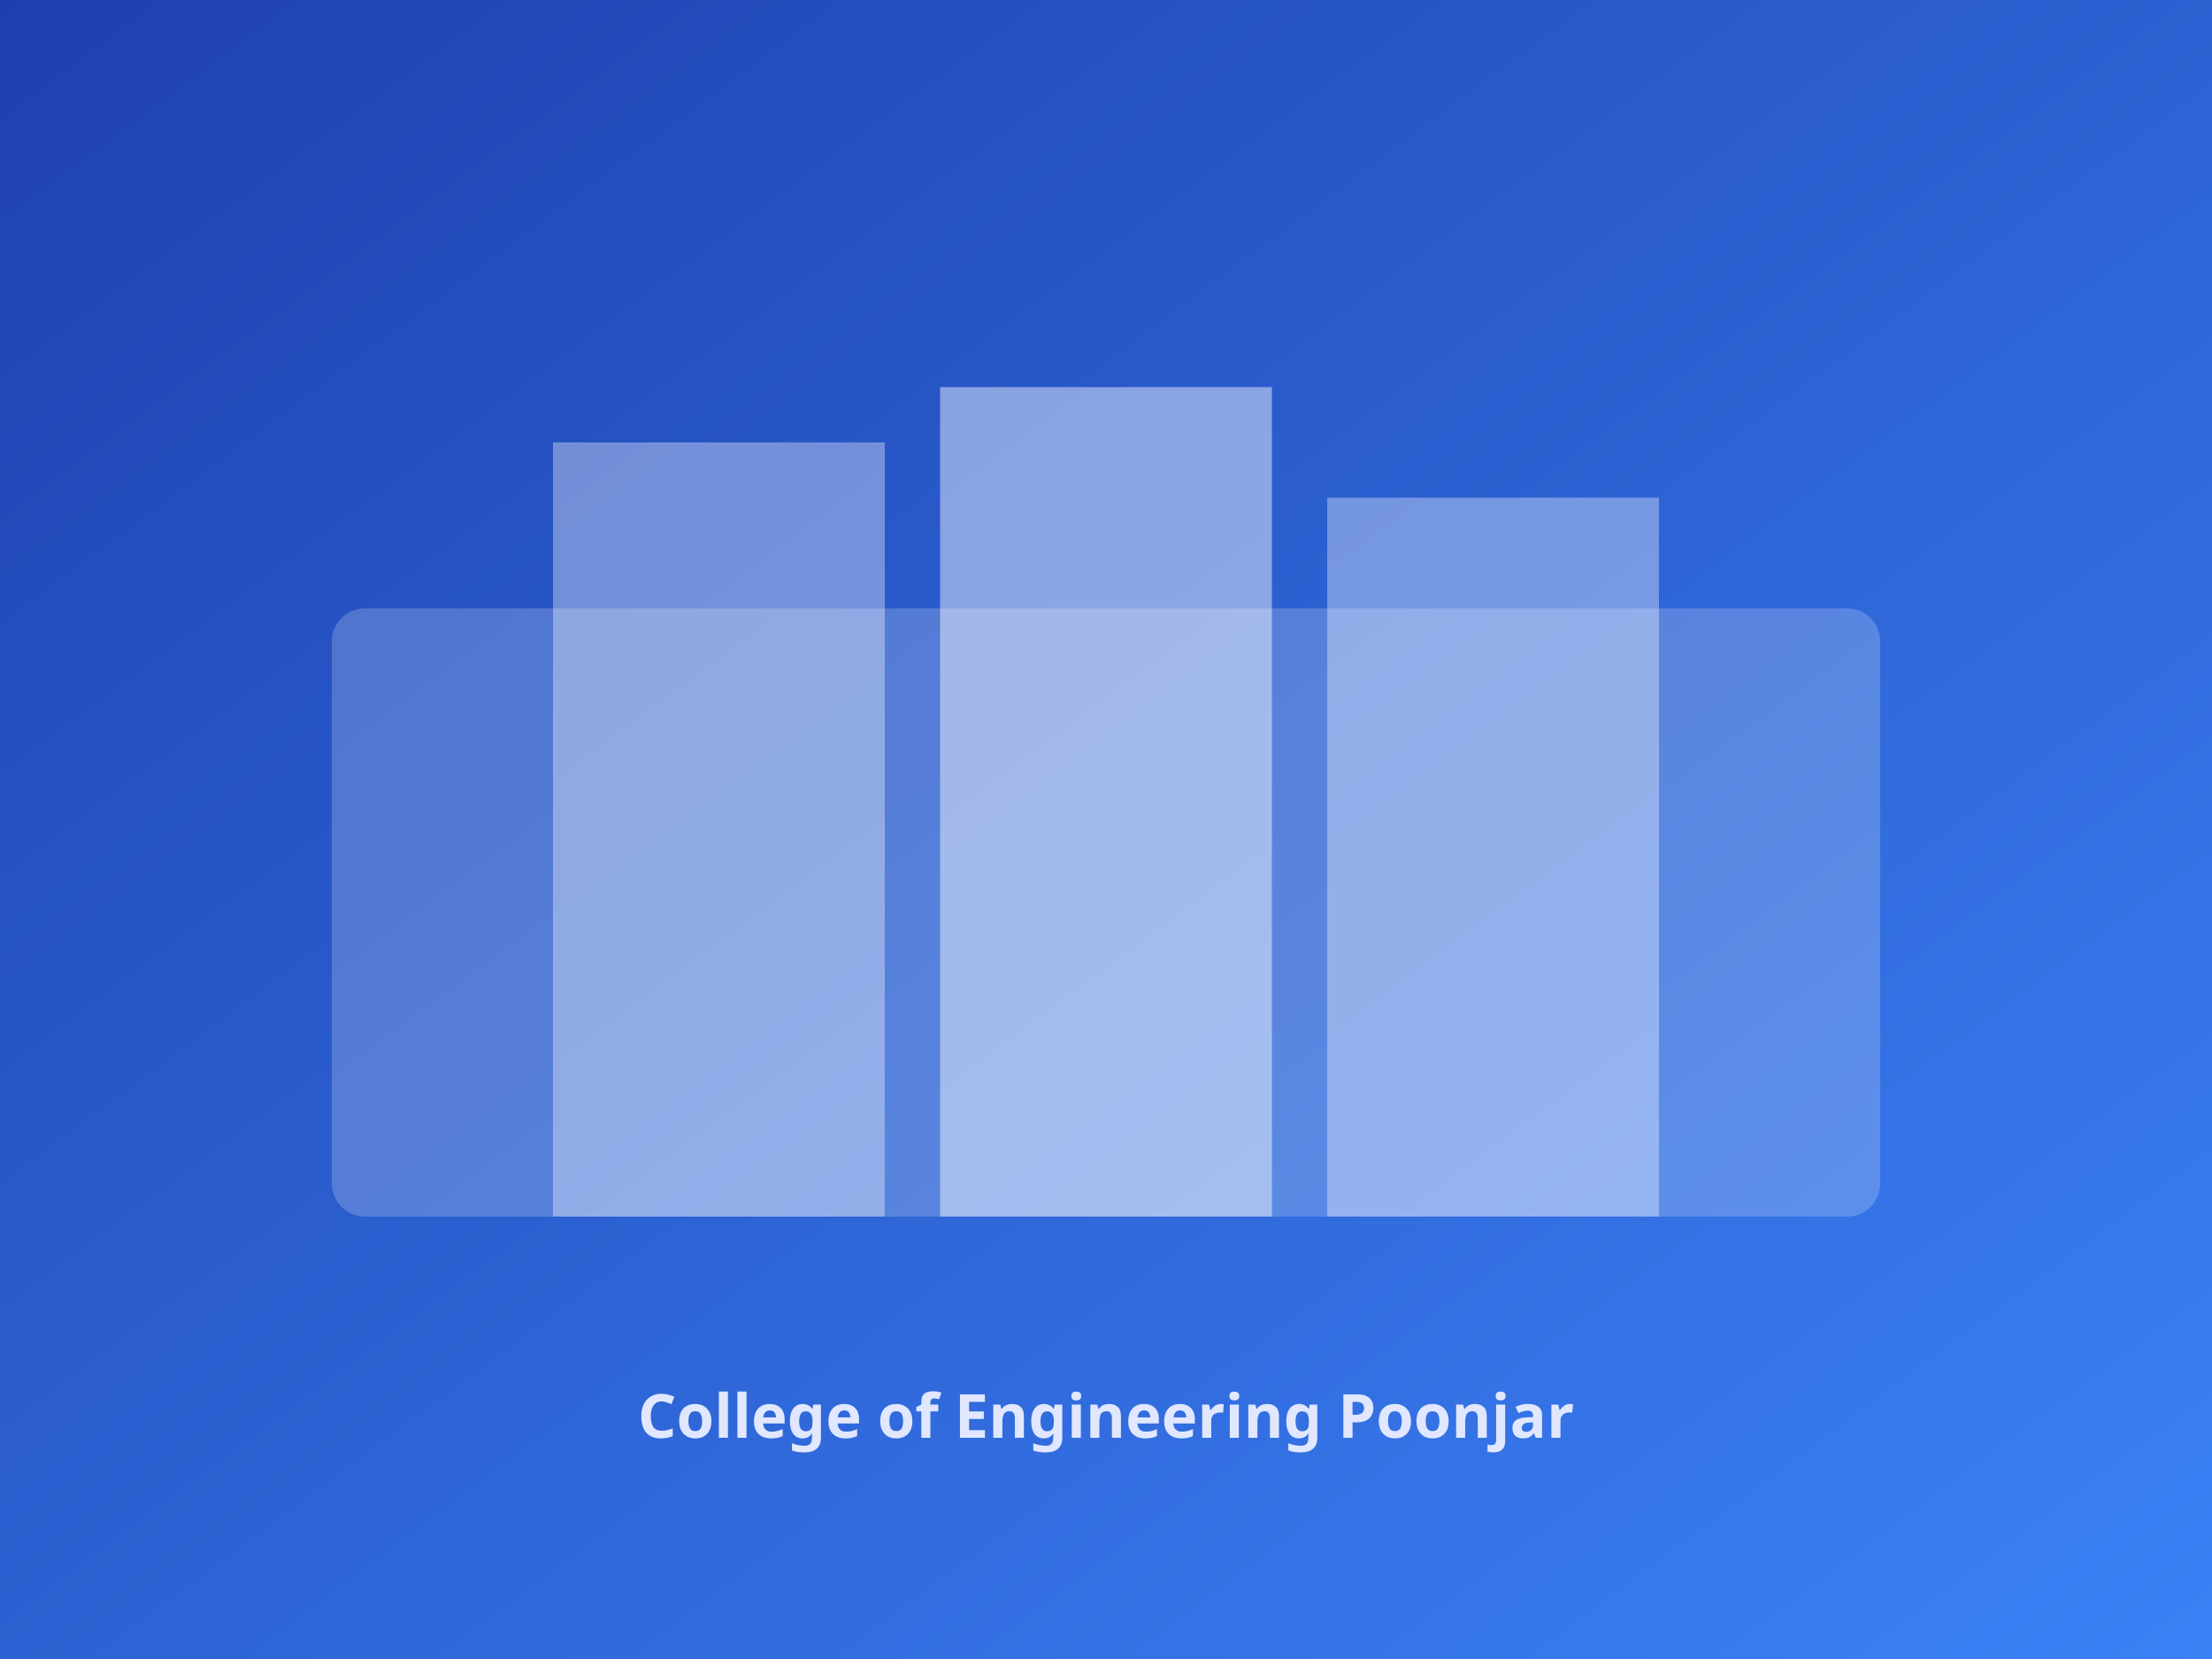
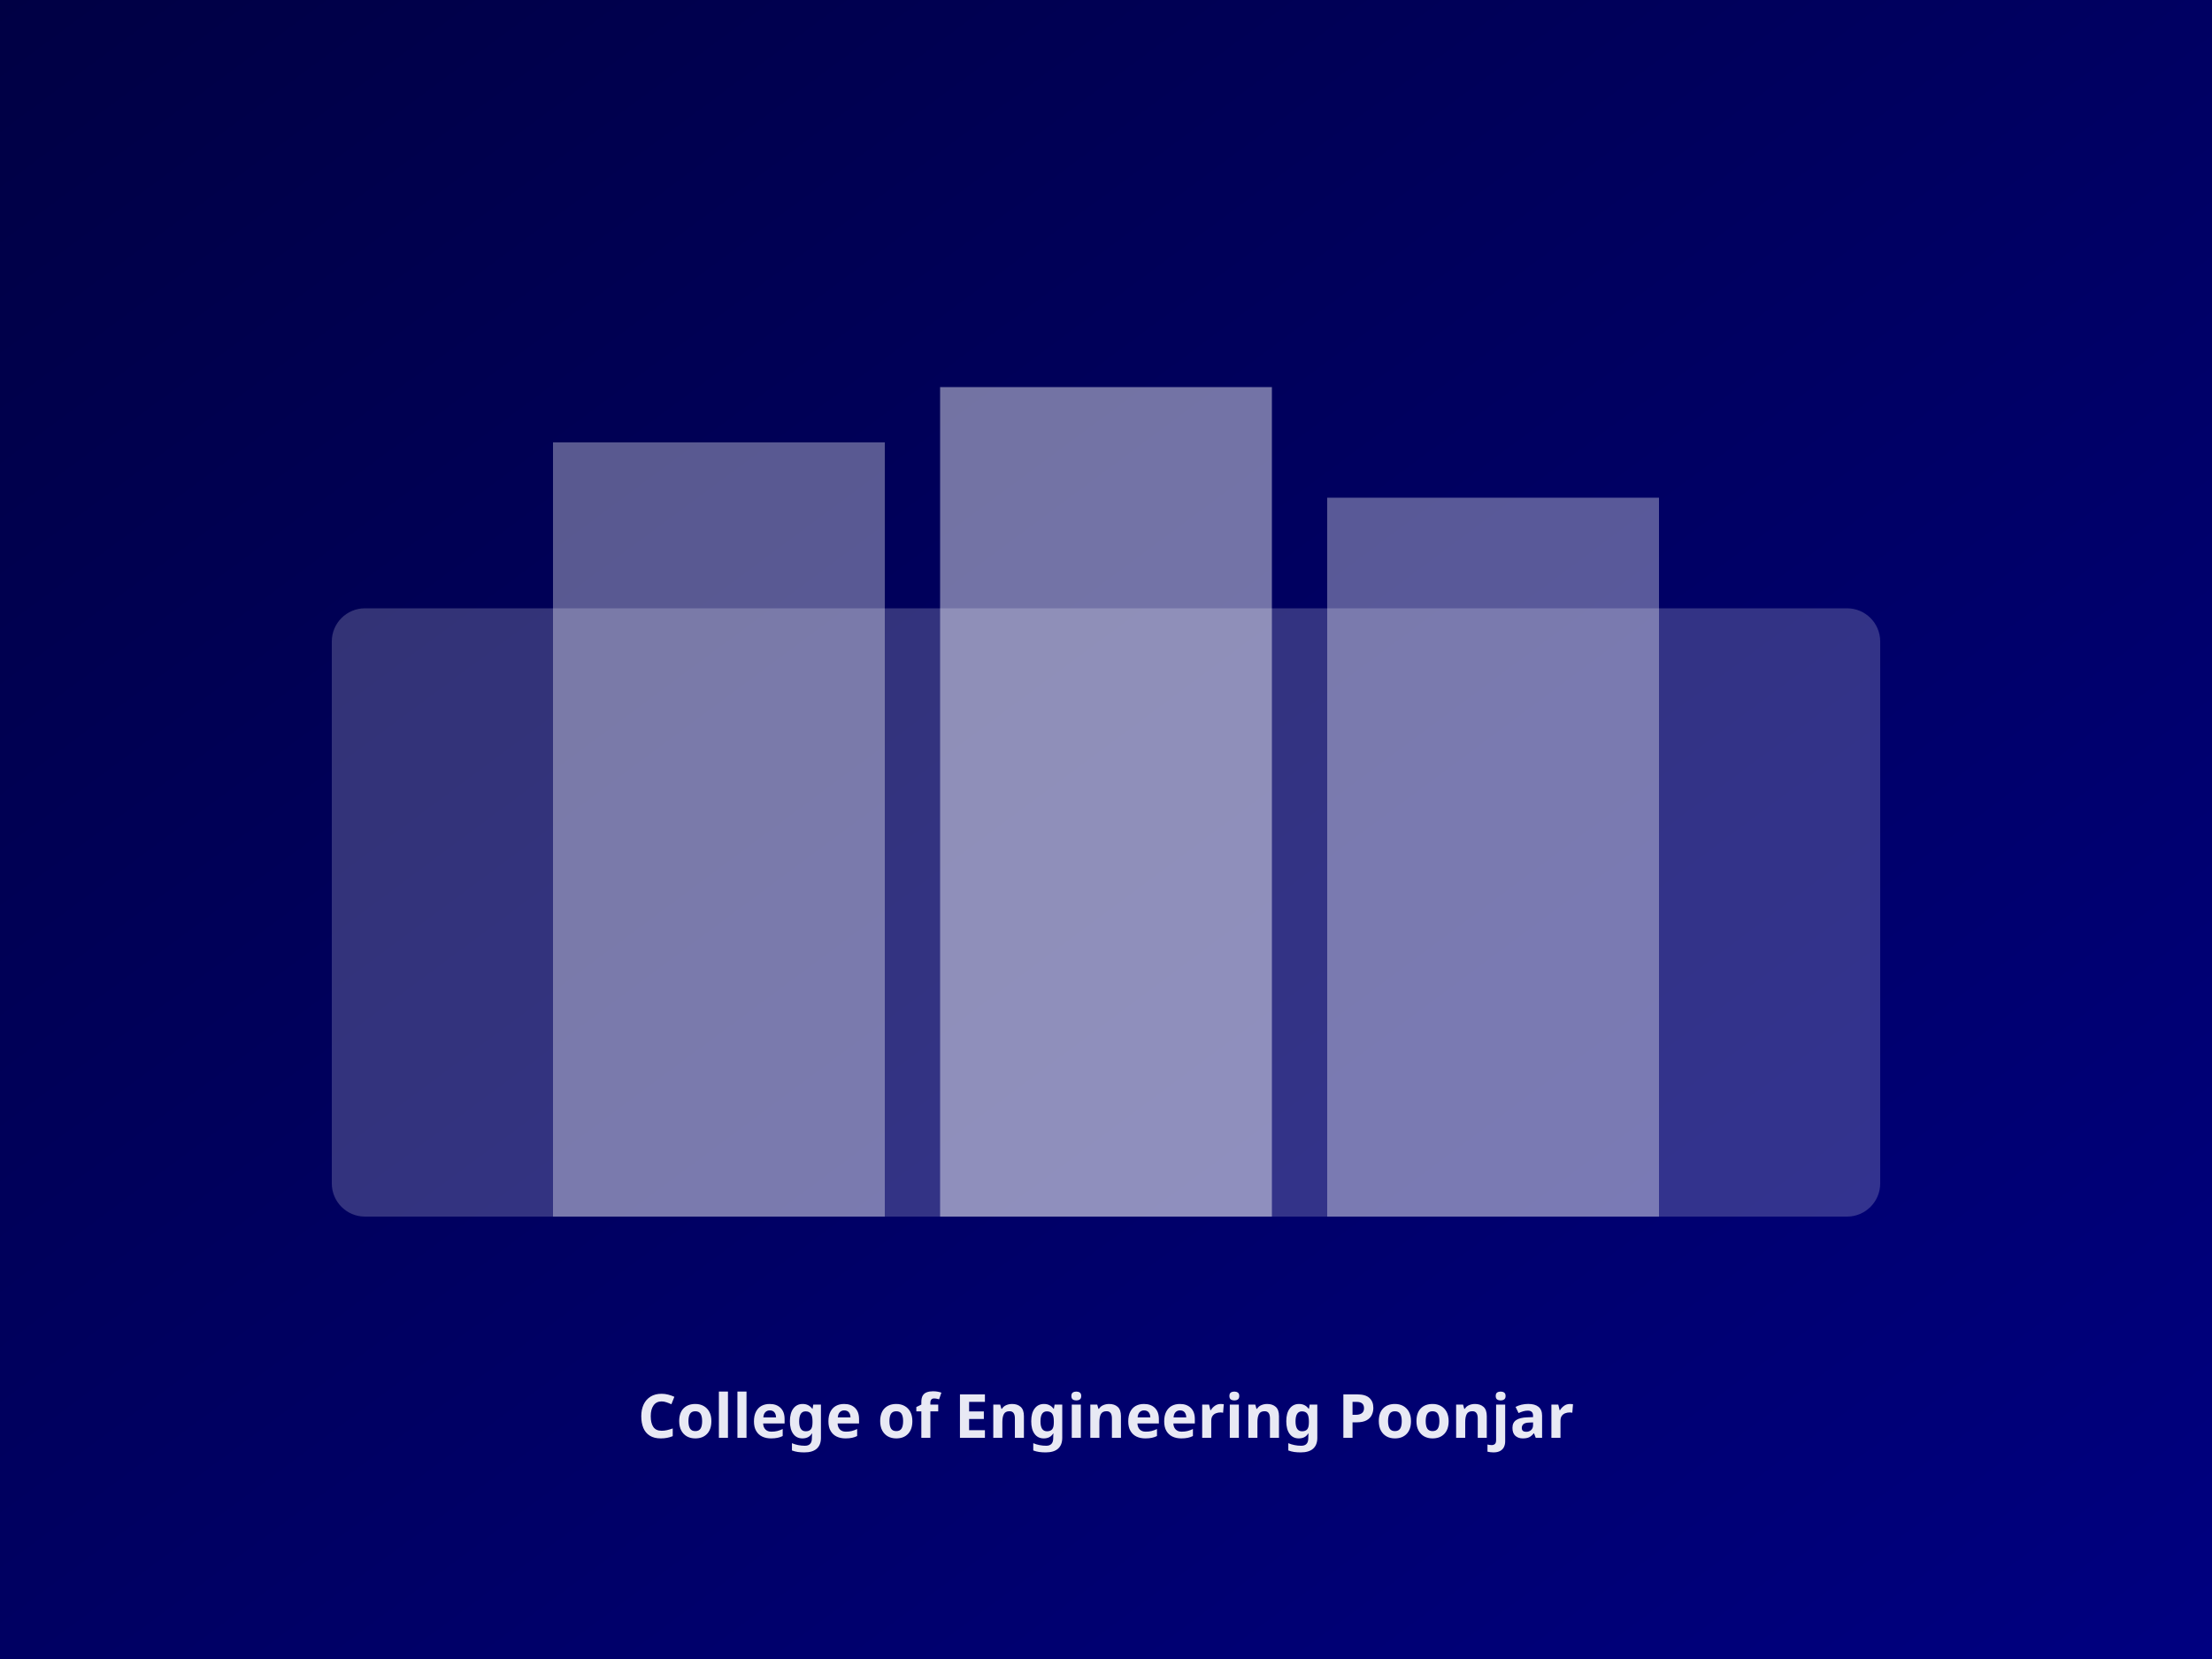
<svg xmlns="http://www.w3.org/2000/svg" width="800" height="600" viewBox="0 0 800 600" role="img" aria-label="Campus placeholder">
  <defs>
    <linearGradient id="g" x1="0" y1="0" x2="1" y2="1">
-       <stop offset="0%" stop-color="#1e40af" />
-       <stop offset="100%" stop-color="#3b82f6" />
+       <stop offset="0%" stop-color="#000044" />
+       <stop offset="100%" stop-color="#000080" />
    </linearGradient>
  </defs>
  <rect width="800" height="600" fill="url(#g)" />
  <rect x="120" y="220" width="560" height="220" rx="12" fill="#ffffff" opacity="0.2" />
  <rect x="200" y="160" width="120" height="280" fill="#ffffff" opacity="0.35" />
  <rect x="340" y="140" width="120" height="300" fill="#ffffff" opacity="0.45" />
  <rect x="480" y="180" width="120" height="260" fill="#ffffff" opacity="0.35" />
-   <text x="400" y="520" text-anchor="middle" fill="#e0e7ff" font-family="system-ui,sans-serif" font-size="22" font-weight="600">College of Engineering Poonjar</text>
+   <text x="400" y="520" text-anchor="middle" fill="#e8e9f4" font-family="system-ui,sans-serif" font-size="22" font-weight="600">College of Engineering Poonjar</text>
</svg>
